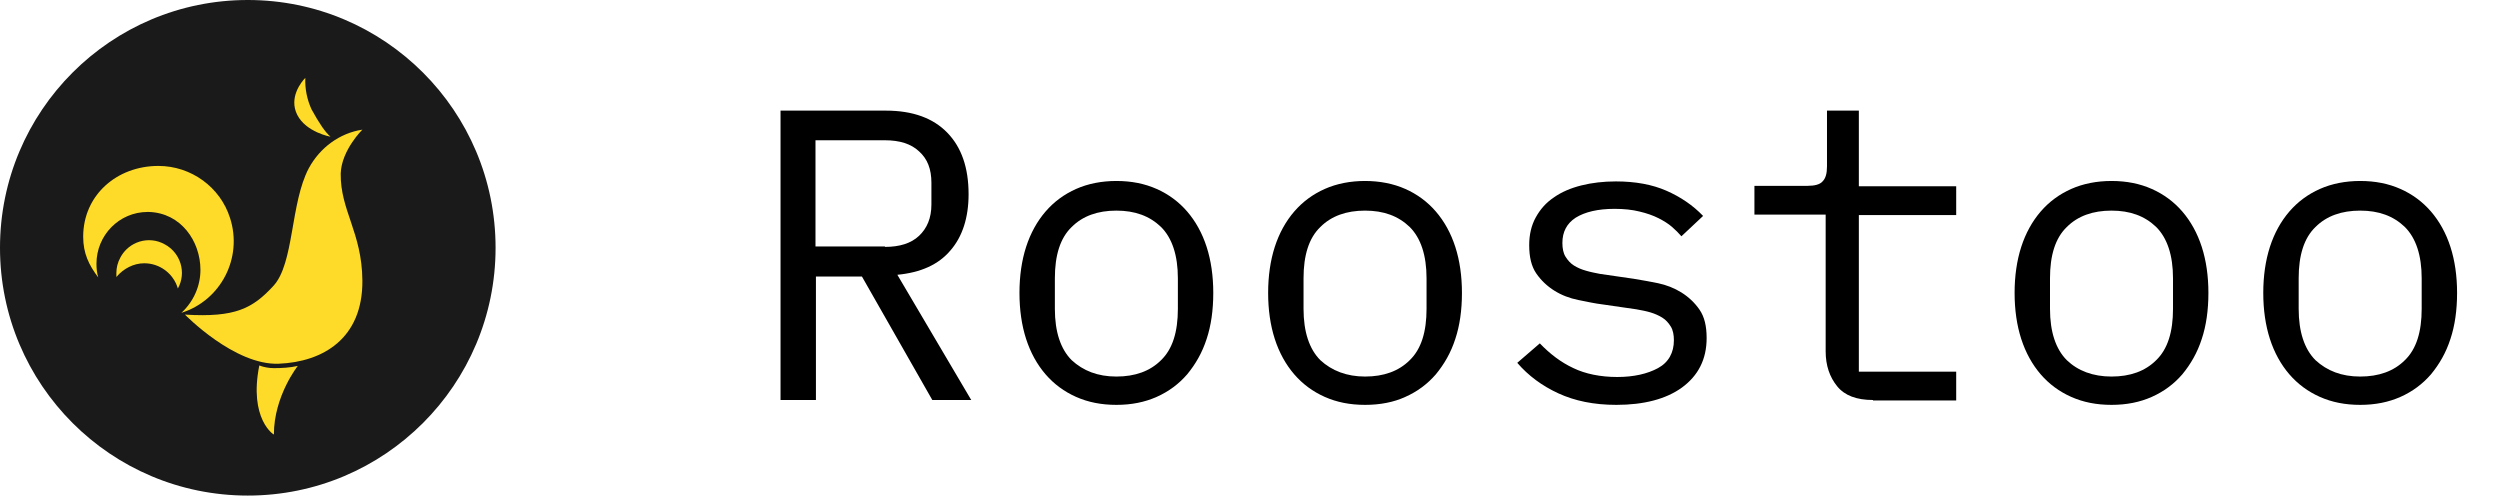
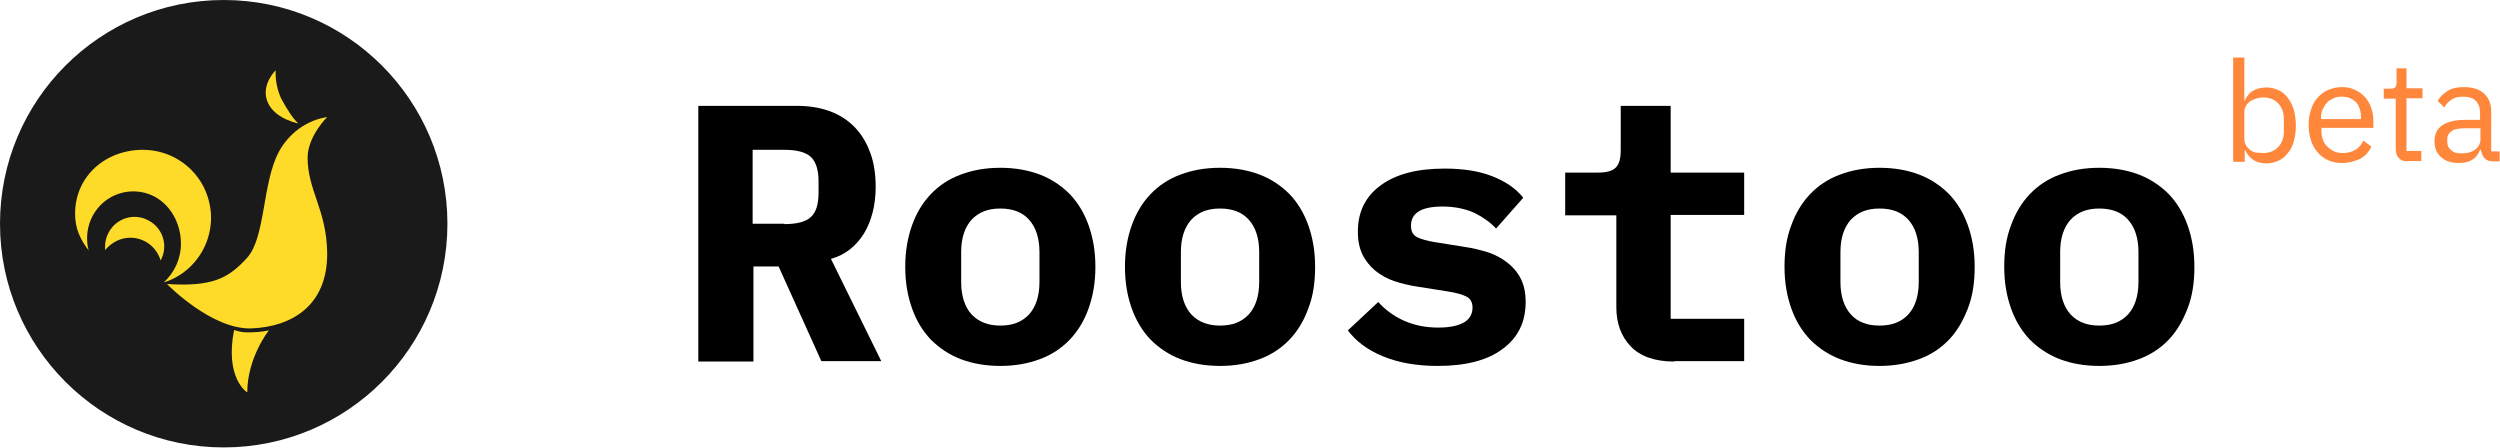
- <svg xmlns="http://www.w3.org/2000/svg" version="1.1" id="Layer_1" x="0px" y="0px" viewBox="0 0 565 112" style="enable-background:new 0 0 565 112;" xml:space="preserve">
+ <svg xmlns="http://www.w3.org/2000/svg" version="1.1" id="Layer_1" x="0px" y="0px" viewBox="0 0 625.8 112" style="enable-background:new 0 0 625.8 112;" xml:space="preserve">
  <style type="text/css">
	.st0{fill:#1A1A1A;}
	.st1{fill:#FEDB29;}
- 	.st2{enable-background:new    ;}
+ 	.st2{fill:#FF873C;}
</style>
  <circle class="st0" cx="56" cy="56" r="56" />
  <path class="st1" d="M81.9,29.3c-5.2,0.8-9.6,4.1-12.1,8.7c-4.2,7.9-3.3,21.5-8,26.6s-8.6,7.2-20,6.5c0,0,11.2,11.5,21.2,11.1  s19-5.7,18.9-18.8c-0.1-10.9-5-15.8-4.9-24.2C77.2,33.9,81.9,29.3,81.9,29.3z" />
  <path class="st1" d="M69,17.6c-0.1,2.5,0.4,4.9,1.4,7.1c1.7,3.1,3.1,5.2,4.3,6.2c0,0-5.5-1-7.5-4.9S68.1,18.5,69,17.6z" />
  <path class="st1" d="M58.6,82.6c1.1,0.4,2.2,0.6,3.3,0.6c1.8,0,3.6-0.1,5.4-0.5c0,0-5.4,6.8-5.4,15.5C61.9,98.3,56.2,94.7,58.6,82.6  z" />
  <path class="st1" d="M32.6,59.5c3.5,0,6.6,2.3,7.6,5.7c2-3.6,0.6-8.1-3-10c-3.6-2-8.1-0.6-10,3c-0.6,1.1-0.9,2.3-0.9,3.5  c0,0.3,0,0.6,0,0.9C27.9,60.7,30.2,59.5,32.6,59.5z" />
  <path class="st1" d="M35.8,37.5c-9.4,0-17,6.6-17,16c0,3.8,1.3,6.4,3.4,9.2c-0.3-1-0.4-2.1-0.4-3.1c0-6.4,5.1-11.7,11.6-11.7  c0.1,0,0.1,0,0.2,0c7.3,0.2,11.7,6.6,11.7,13.1c0,3.7-1.6,7.2-4.3,9.7c8.9-2.8,13.9-12.4,11-21.4C49.8,42.3,43.2,37.5,35.8,37.5z" />
-   <g class="st2">
-     <path d="M184.3,90.4h-7.9V25h23.8c6.1,0,10.7,1.7,13.9,5c3.2,3.3,4.8,7.9,4.8,13.9c0,5.3-1.4,9.6-4.1,12.7c-2.7,3.2-6.7,5-12,5.5   l16.7,28.3h-8.8l-15.9-27.9h-10.4V90.4z M200,55.8c3.3,0,5.9-0.8,7.7-2.5c1.8-1.7,2.8-4,2.8-7.1v-4.9c0-3.1-0.9-5.4-2.8-7.1   c-1.8-1.7-4.4-2.5-7.7-2.5h-15.7v24H200z" />
-     <path d="M252.3,91.5c-3.4,0-6.4-0.6-9.1-1.8c-2.7-1.2-5-2.9-6.9-5.1c-1.9-2.2-3.4-4.9-4.4-8c-1-3.1-1.5-6.6-1.5-10.4   c0-3.8,0.5-7.3,1.5-10.4c1-3.1,2.5-5.8,4.4-8c1.9-2.2,4.2-3.9,6.9-5.1c2.7-1.2,5.8-1.8,9.1-1.8c3.4,0,6.4,0.6,9.1,1.8   c2.7,1.2,5,2.9,6.9,5.1c1.9,2.2,3.4,4.9,4.4,8c1,3.1,1.5,6.6,1.5,10.4c0,3.9-0.5,7.4-1.5,10.4c-1,3.1-2.5,5.7-4.4,8   c-1.9,2.2-4.2,3.9-6.9,5.1C258.7,90.9,255.7,91.5,252.3,91.5z M252.3,85.1c4.2,0,7.6-1.2,10.1-3.7c2.6-2.5,3.8-6.4,3.8-11.6v-6.9   c0-5.2-1.3-9.1-3.8-11.6c-2.6-2.5-5.9-3.7-10.1-3.7c-4.2,0-7.6,1.2-10.1,3.7c-2.6,2.5-3.8,6.4-3.8,11.6v6.9c0,5.2,1.3,9.1,3.8,11.6   C244.8,83.8,248.1,85.1,252.3,85.1z" />
-     <path d="M308.5,91.5c-3.4,0-6.4-0.6-9.1-1.8c-2.7-1.2-5-2.9-6.9-5.1c-1.9-2.2-3.4-4.9-4.4-8c-1-3.1-1.5-6.6-1.5-10.4   c0-3.8,0.5-7.3,1.5-10.4c1-3.1,2.5-5.8,4.4-8c1.9-2.2,4.2-3.9,6.9-5.1c2.7-1.2,5.8-1.8,9.1-1.8s6.4,0.6,9.1,1.8   c2.7,1.2,5,2.9,6.9,5.1c1.9,2.2,3.4,4.9,4.4,8c1,3.1,1.5,6.6,1.5,10.4c0,3.9-0.5,7.4-1.5,10.4c-1,3.1-2.5,5.7-4.4,8   c-1.9,2.2-4.2,3.9-6.9,5.1C315,90.9,311.9,91.5,308.5,91.5z M308.5,85.1c4.2,0,7.6-1.2,10.1-3.7c2.6-2.5,3.8-6.4,3.8-11.6v-6.9   c0-5.2-1.3-9.1-3.8-11.6c-2.6-2.5-5.9-3.7-10.1-3.7c-4.2,0-7.6,1.2-10.1,3.7c-2.6,2.5-3.8,6.4-3.8,11.6v6.9c0,5.2,1.3,9.1,3.8,11.6   C301,83.8,304.4,85.1,308.5,85.1z" />
-     <path d="M365.3,91.5c-5.1,0-9.4-0.9-13.1-2.6c-3.7-1.7-6.8-4-9.3-6.9l5.1-4.4c2.3,2.4,4.8,4.3,7.6,5.6c2.7,1.3,6.1,2,9.9,2   c3.7,0,6.8-0.7,9.2-2c2.4-1.3,3.6-3.5,3.6-6.3c0-1.2-0.2-2.3-0.7-3.1c-0.5-0.8-1.1-1.5-1.9-2c-0.8-0.5-1.7-0.9-2.7-1.2   c-1-0.3-2.1-0.5-3.2-0.7l-7.6-1.1c-1.7-0.2-3.5-0.6-5.5-1c-2-0.4-3.8-1.1-5.4-2.1c-1.6-1-3-2.3-4.1-3.9c-1.1-1.6-1.6-3.7-1.6-6.4   c0-2.4,0.5-4.5,1.5-6.3c1-1.8,2.3-3.3,4.1-4.5c1.7-1.2,3.8-2.1,6.2-2.7c2.4-0.6,5-0.9,7.8-0.9c4.4,0,8.2,0.7,11.4,2.1   c3.2,1.4,6,3.3,8.3,5.7l-4.9,4.6c-0.6-0.7-1.3-1.4-2.1-2.1c-0.8-0.7-1.9-1.4-3.1-2c-1.2-0.6-2.6-1.1-4.3-1.5   c-1.6-0.4-3.5-0.6-5.6-0.6c-3.8,0-6.7,0.7-8.8,2c-2,1.3-3,3.2-3,5.7c0,1.2,0.2,2.3,0.7,3.1c0.5,0.8,1.1,1.5,1.9,2   c0.8,0.5,1.7,0.9,2.8,1.2c1,0.3,2.1,0.5,3.1,0.7l7.6,1.1c1.7,0.3,3.6,0.6,5.5,1c1.9,0.4,3.7,1.1,5.3,2.1c1.6,1,3,2.3,4.1,3.9   c1.1,1.6,1.6,3.7,1.6,6.4c0,4.8-1.9,8.5-5.6,11.2C376.5,90.2,371.5,91.5,365.3,91.5z" />
-     <path d="M423.3,90.4c-3.7,0-6.4-1-8.1-3.1c-1.7-2.1-2.6-4.7-2.6-7.9V48.5h-16.1v-6.5h12c1.6,0,2.8-0.3,3.4-1c0.7-0.7,1-1.8,1-3.4   V25h7.2v17.1h22v6.5h-22v35.4h22v6.5H423.3z" />
-     <path d="M477.2,91.5c-3.4,0-6.4-0.6-9.1-1.8c-2.7-1.2-5-2.9-6.9-5.1c-1.9-2.2-3.4-4.9-4.4-8c-1-3.1-1.5-6.6-1.5-10.4   c0-3.8,0.5-7.3,1.5-10.4c1-3.1,2.5-5.8,4.4-8c1.9-2.2,4.2-3.9,6.9-5.1c2.7-1.2,5.8-1.8,9.1-1.8c3.4,0,6.4,0.6,9.1,1.8   c2.7,1.2,5,2.9,6.9,5.1c1.9,2.2,3.4,4.9,4.4,8c1,3.1,1.5,6.6,1.5,10.4c0,3.9-0.5,7.4-1.5,10.4c-1,3.1-2.5,5.7-4.4,8   c-1.9,2.2-4.2,3.9-6.9,5.1C483.6,90.9,480.6,91.5,477.2,91.5z M477.2,85.1c4.2,0,7.6-1.2,10.1-3.7c2.6-2.5,3.8-6.4,3.8-11.6v-6.9   c0-5.2-1.3-9.1-3.8-11.6c-2.6-2.5-5.9-3.7-10.1-3.7c-4.2,0-7.6,1.2-10.1,3.7c-2.6,2.5-3.8,6.4-3.8,11.6v6.9c0,5.2,1.3,9.1,3.8,11.6   C469.6,83.8,473,85.1,477.2,85.1z" />
-     <path d="M533.4,91.5c-3.4,0-6.4-0.6-9.1-1.8c-2.7-1.2-5-2.9-6.9-5.1c-1.9-2.2-3.4-4.9-4.4-8c-1-3.1-1.5-6.6-1.5-10.4   c0-3.8,0.5-7.3,1.5-10.4c1-3.1,2.5-5.8,4.4-8c1.9-2.2,4.2-3.9,6.9-5.1c2.7-1.2,5.8-1.8,9.1-1.8c3.4,0,6.4,0.6,9.1,1.8   c2.7,1.2,5,2.9,6.9,5.1c1.9,2.2,3.4,4.9,4.4,8c1,3.1,1.5,6.6,1.5,10.4c0,3.9-0.5,7.4-1.5,10.4c-1,3.1-2.5,5.7-4.4,8   c-1.9,2.2-4.2,3.9-6.9,5.1C539.8,90.9,536.8,91.5,533.4,91.5z M533.4,85.1c4.2,0,7.6-1.2,10.1-3.7c2.6-2.5,3.8-6.4,3.8-11.6v-6.9   c0-5.2-1.3-9.1-3.8-11.6c-2.6-2.5-5.9-3.7-10.1-3.7s-7.6,1.2-10.1,3.7c-2.6,2.5-3.8,6.4-3.8,11.6v6.9c0,5.2,1.3,9.1,3.8,11.6   C525.9,83.8,529.2,85.1,533.4,85.1z" />
+   <g>
+     <path d="M188.4,90.5h-13.6v-64h24.8c3.1,0,5.9,0.5,8.3,1.4c2.4,0.9,4.5,2.3,6.2,4.1c1.7,1.8,2.9,3.9,3.8,6.4   c0.9,2.5,1.3,5.3,1.3,8.4c0,4.5-1,8.4-2.9,11.6c-2,3.2-4.7,5.4-8.3,6.4l12.6,25.6h-15l-10.7-23.7h-6.3V90.5z M196.3,56.1   c3.2,0,5.5-0.6,6.7-1.8c1.3-1.2,1.9-3.2,1.9-6.1v-2.8c0-2.8-0.6-4.8-1.9-6.1c-1.3-1.2-3.5-1.8-6.7-1.8h-7.9v18.5H196.3z" />
+     <path d="M250.4,91.6c-3.7,0-7-0.6-9.9-1.7c-2.9-1.1-5.4-2.8-7.5-4.9c-2-2.1-3.6-4.7-4.7-7.8c-1.1-3.1-1.7-6.5-1.7-10.4   c0-3.9,0.6-7.3,1.7-10.4c1.1-3.1,2.7-5.7,4.7-7.8c2-2.1,4.5-3.8,7.5-4.9c2.9-1.1,6.2-1.7,9.9-1.7c3.7,0,7,0.6,9.9,1.7   c2.9,1.1,5.4,2.8,7.5,4.9c2,2.1,3.6,4.7,4.7,7.8c1.1,3.1,1.7,6.5,1.7,10.4c0,3.9-0.6,7.3-1.7,10.4c-1.1,3.1-2.7,5.7-4.7,7.8   c-2,2.1-4.5,3.8-7.5,4.9C257.4,91,254.1,91.6,250.4,91.6z M250.4,81.5c3.1,0,5.4-0.9,7.2-2.8c1.7-1.9,2.6-4.6,2.6-8.1v-7.5   c0-3.5-0.9-6.2-2.6-8.1c-1.7-1.9-4.1-2.8-7.2-2.8c-3.1,0-5.4,0.9-7.2,2.8c-1.7,1.9-2.6,4.6-2.6,8.1v7.5c0,3.5,0.9,6.2,2.6,8.1   C245,80.6,247.4,81.5,250.4,81.5z" />
+     <path d="M305.4,91.6c-3.7,0-7-0.6-9.9-1.7c-2.9-1.1-5.4-2.8-7.5-4.9c-2-2.1-3.6-4.7-4.7-7.8s-1.7-6.5-1.7-10.4   c0-3.9,0.6-7.3,1.7-10.4c1.1-3.1,2.7-5.7,4.7-7.8c2-2.1,4.5-3.8,7.5-4.9c2.9-1.1,6.2-1.7,9.9-1.7s7,0.6,9.9,1.7   c2.9,1.1,5.4,2.8,7.5,4.9c2,2.1,3.6,4.7,4.7,7.8c1.1,3.1,1.7,6.5,1.7,10.4c0,3.9-0.5,7.3-1.7,10.4c-1.1,3.1-2.7,5.7-4.7,7.8   c-2,2.1-4.5,3.8-7.5,4.9C312.4,91,309.1,91.6,305.4,91.6z M305.4,81.5c3.1,0,5.4-0.9,7.2-2.8c1.7-1.9,2.6-4.6,2.6-8.1v-7.5   c0-3.5-0.9-6.2-2.6-8.1c-1.7-1.9-4.1-2.8-7.2-2.8s-5.4,0.9-7.2,2.8c-1.7,1.9-2.6,4.6-2.6,8.1v7.5c0,3.5,0.9,6.2,2.6,8.1   C300,80.6,302.4,81.5,305.4,81.5z" />
+     <path d="M359.9,91.6c-5.3,0-9.8-0.8-13.7-2.4c-3.9-1.6-6.8-3.8-8.8-6.5l7.6-7.1c1.8,2,4,3.6,6.5,4.7c2.5,1.1,5.3,1.7,8.5,1.7   c2.7,0,4.8-0.4,6.3-1.2c1.5-0.8,2.3-2.1,2.3-3.8c0-1.3-0.5-2.3-1.6-2.8c-1-0.5-2.5-0.9-4.3-1.2l-7.6-1.2c-2.1-0.3-4.1-0.8-6-1.4   c-1.8-0.6-3.4-1.5-4.8-2.6c-1.3-1.1-2.4-2.4-3.2-4c-0.8-1.6-1.2-3.5-1.2-5.8c0-5,1.9-8.8,5.7-11.6c3.8-2.8,9.1-4.2,16-4.2   c4.6,0,8.6,0.6,11.9,1.9c3.3,1.3,5.9,3,7.8,5.4l-6.8,7.7c-1.4-1.5-3.2-2.8-5.4-3.9c-2.2-1-4.9-1.6-8-1.6c-5.3,0-7.9,1.6-7.9,4.8   c0,1.4,0.5,2.4,1.6,2.9c1,0.5,2.5,0.9,4.3,1.2l7.5,1.2c2.1,0.3,4.1,0.8,6,1.4c1.8,0.6,3.4,1.5,4.8,2.6c1.4,1.1,2.5,2.4,3.3,4   c0.8,1.6,1.2,3.5,1.2,5.8c0,5-1.9,8.9-5.7,11.7C372.4,90.2,366.9,91.6,359.9,91.6z" />
+     <path d="M419.1,90.5c-4.9,0-8.5-1.3-10.9-3.8s-3.6-5.8-3.6-9.8v-23h-12.8V43.2h8.3c2,0,3.5-0.4,4.3-1.2c0.9-0.8,1.3-2.3,1.3-4.4   V26.5h12.5v16.7h18.4v10.6h-18.4v26h18.4v10.6H419.1z" />
+     <path d="M470.5,91.6c-3.7,0-7-0.6-9.9-1.7c-2.9-1.1-5.4-2.8-7.5-4.9c-2-2.1-3.6-4.7-4.7-7.8c-1.1-3.1-1.7-6.5-1.7-10.4   c0-3.9,0.5-7.3,1.7-10.4c1.1-3.1,2.7-5.7,4.7-7.8c2-2.1,4.5-3.8,7.5-4.9c2.9-1.1,6.2-1.7,9.9-1.7c3.7,0,7,0.6,9.9,1.7   c2.9,1.1,5.4,2.8,7.5,4.9c2,2.1,3.6,4.7,4.7,7.8c1.1,3.1,1.7,6.5,1.7,10.4c0,3.9-0.5,7.3-1.7,10.4s-2.7,5.7-4.7,7.8   c-2,2.1-4.5,3.8-7.5,4.9C477.4,91,474.1,91.6,470.5,91.6z M470.5,81.5c3.1,0,5.4-0.9,7.2-2.8c1.7-1.9,2.6-4.6,2.6-8.1v-7.5   c0-3.5-0.9-6.2-2.6-8.1c-1.7-1.9-4.1-2.8-7.2-2.8c-3.1,0-5.4,0.9-7.2,2.8c-1.7,1.9-2.6,4.6-2.6,8.1v7.5c0,3.5,0.9,6.2,2.6,8.1   C465,80.6,467.4,81.5,470.5,81.5z" />
+     <path d="M525.5,91.6c-3.7,0-7-0.6-9.9-1.7c-2.9-1.1-5.4-2.8-7.5-4.9c-2-2.1-3.6-4.7-4.7-7.8c-1.1-3.1-1.7-6.5-1.7-10.4   c0-3.9,0.5-7.3,1.7-10.4c1.1-3.1,2.7-5.7,4.7-7.8c2-2.1,4.5-3.8,7.5-4.9c2.9-1.1,6.2-1.7,9.9-1.7c3.7,0,7,0.6,9.9,1.7   c2.9,1.1,5.4,2.8,7.5,4.9c2,2.1,3.6,4.7,4.7,7.8c1.1,3.1,1.7,6.5,1.7,10.4c0,3.9-0.5,7.3-1.7,10.4s-2.7,5.7-4.7,7.8   c-2,2.1-4.5,3.8-7.5,4.9C532.5,91,529.2,91.6,525.5,91.6z M525.5,81.5c3.1,0,5.4-0.9,7.2-2.8c1.7-1.9,2.6-4.6,2.6-8.1v-7.5   c0-3.5-0.9-6.2-2.6-8.1c-1.7-1.9-4.1-2.8-7.2-2.8c-3.1,0-5.4,0.9-7.2,2.8c-1.7,1.9-2.6,4.6-2.6,8.1v7.5c0,3.5,0.9,6.2,2.6,8.1   C520.1,80.6,522.4,81.5,525.5,81.5z" />
+   </g>
+   <g>
+     <path class="st2" d="M559,14.4h2.8v10.8h0.1c0.5-1.1,1.2-2,2.1-2.5s2-0.8,3.3-0.8c1.1,0,2.1,0.2,3.1,0.7c0.9,0.4,1.7,1.1,2.3,1.9   c0.6,0.8,1.1,1.8,1.5,3c0.3,1.2,0.5,2.5,0.5,3.9c0,1.5-0.2,2.8-0.5,3.9c-0.3,1.2-0.8,2.2-1.5,3c-0.6,0.8-1.4,1.5-2.3,1.9   c-0.9,0.4-1.9,0.7-3.1,0.7c-2.5,0-4.2-1.1-5.3-3.3h-0.1v2.9H559V14.4z M566.5,38.3c1.6,0,2.8-0.5,3.8-1.5c0.9-1,1.4-2.3,1.4-3.9   v-3.1c0-1.6-0.5-2.9-1.4-3.9c-0.9-1-2.2-1.5-3.8-1.5c-0.6,0-1.2,0.1-1.8,0.3c-0.6,0.2-1.1,0.4-1.5,0.7c-0.4,0.3-0.8,0.7-1,1.1   c-0.2,0.4-0.4,0.9-0.4,1.4v6.8c0,0.6,0.1,1.1,0.4,1.6c0.2,0.5,0.6,0.8,1,1.2c0.4,0.3,0.9,0.6,1.5,0.7   C565.2,38.2,565.8,38.3,566.5,38.3z" />
+     <path class="st2" d="M586.2,40.8c-1.2,0-2.4-0.2-3.4-0.7c-1-0.4-1.9-1.1-2.6-1.9c-0.7-0.8-1.3-1.8-1.7-3s-0.6-2.5-0.6-3.9   c0-1.4,0.2-2.7,0.6-3.9c0.4-1.2,0.9-2.2,1.7-3c0.7-0.8,1.6-1.5,2.6-1.9c1-0.4,2.1-0.7,3.4-0.7c1.2,0,2.3,0.2,3.3,0.7   c1,0.4,1.8,1.1,2.5,1.8s1.2,1.7,1.6,2.8c0.4,1.1,0.5,2.3,0.5,3.5V32h-13v0.8c0,0.8,0.1,1.5,0.4,2.2c0.2,0.7,0.6,1.2,1.1,1.7   c0.5,0.5,1,0.9,1.7,1.2s1.4,0.4,2.3,0.4c1.1,0,2.2-0.3,3-0.8c0.9-0.5,1.5-1.3,2-2.3l2,1.5c-0.6,1.3-1.5,2.3-2.7,3   C589.4,40.4,587.9,40.8,586.2,40.8z M586.2,24.2c-0.8,0-1.5,0.1-2.1,0.4c-0.6,0.3-1.2,0.6-1.6,1.1c-0.5,0.5-0.8,1.1-1.1,1.7   s-0.4,1.4-0.4,2.2v0.2h10v-0.4c0-1.6-0.4-2.9-1.3-3.9C588.8,24.7,587.7,24.2,586.2,24.2z" />
+     <path class="st2" d="M602.7,40.4c-1,0-1.7-0.3-2.2-0.8c-0.5-0.5-0.8-1.3-0.8-2.2V24.7h-3v-2.5h1.7c0.6,0,1-0.1,1.2-0.4   c0.2-0.2,0.3-0.7,0.3-1.3v-3.4h2.5v5h4v2.5h-4v13.2h3.7v2.5H602.7z" />
+     <path class="st2" d="M624.2,40.4c-1.1,0-1.8-0.3-2.3-0.8c-0.5-0.6-0.7-1.3-0.9-2.1h-0.2c-0.4,1.1-1.1,2-2,2.5   c-0.9,0.6-2,0.8-3.3,0.8c-1.9,0-3.4-0.5-4.5-1.5s-1.6-2.3-1.6-4c0-1.7,0.6-3,1.9-3.9c1.3-0.9,3.2-1.4,5.9-1.4h3.6v-1.8   c0-1.3-0.4-2.3-1.1-3s-1.8-1-3.2-1c-1.1,0-2,0.2-2.8,0.7c-0.7,0.5-1.4,1.1-1.8,2l-1.7-1.6c0.5-1,1.3-1.8,2.4-2.5   c1.1-0.7,2.4-1,4.1-1c2.2,0,3.9,0.5,5.1,1.6c1.2,1.1,1.8,2.6,1.8,4.5v10h2.1v2.5H624.2z M616.1,38.4c0.7,0,1.3-0.1,1.9-0.2   c0.6-0.2,1.1-0.4,1.5-0.7s0.8-0.7,1-1.1c0.2-0.4,0.4-0.8,0.4-1.3v-3h-3.7c-1.6,0-2.8,0.2-3.5,0.7c-0.7,0.5-1.1,1.1-1.1,2v0.7   c0,0.9,0.3,1.6,1,2.1C614.2,38.2,615,38.4,616.1,38.4z" />
  </g>
</svg>
